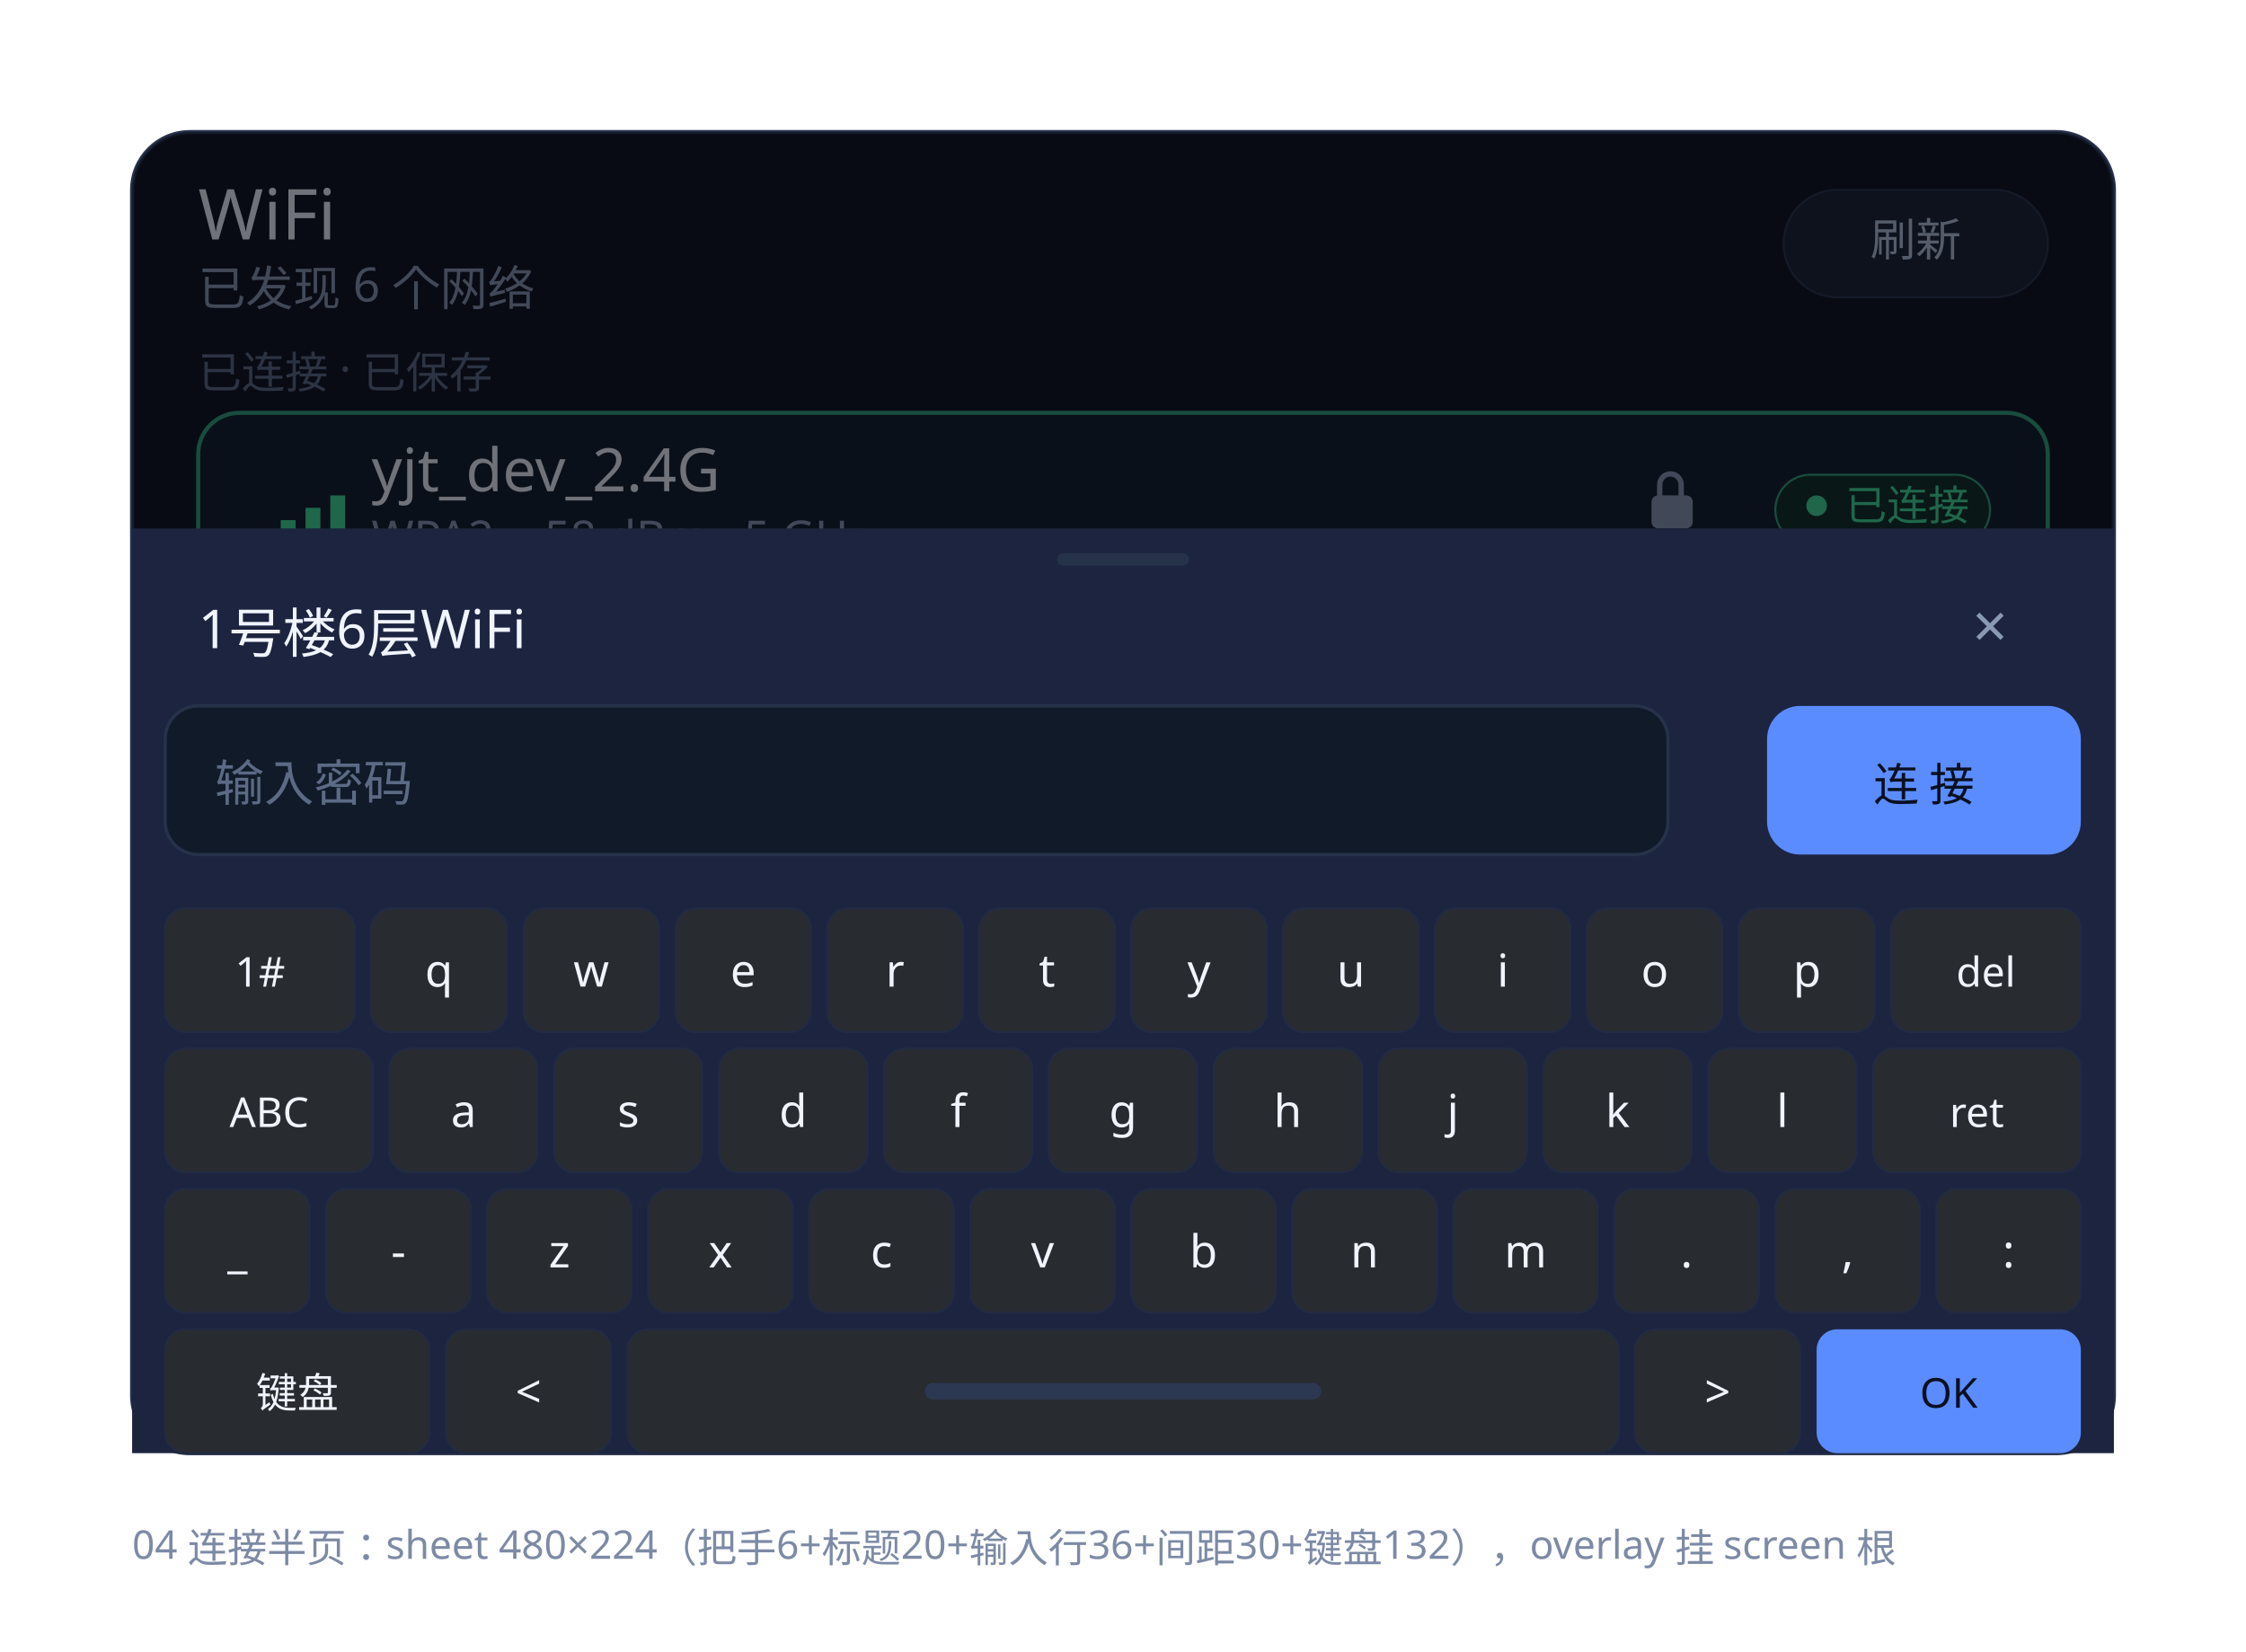
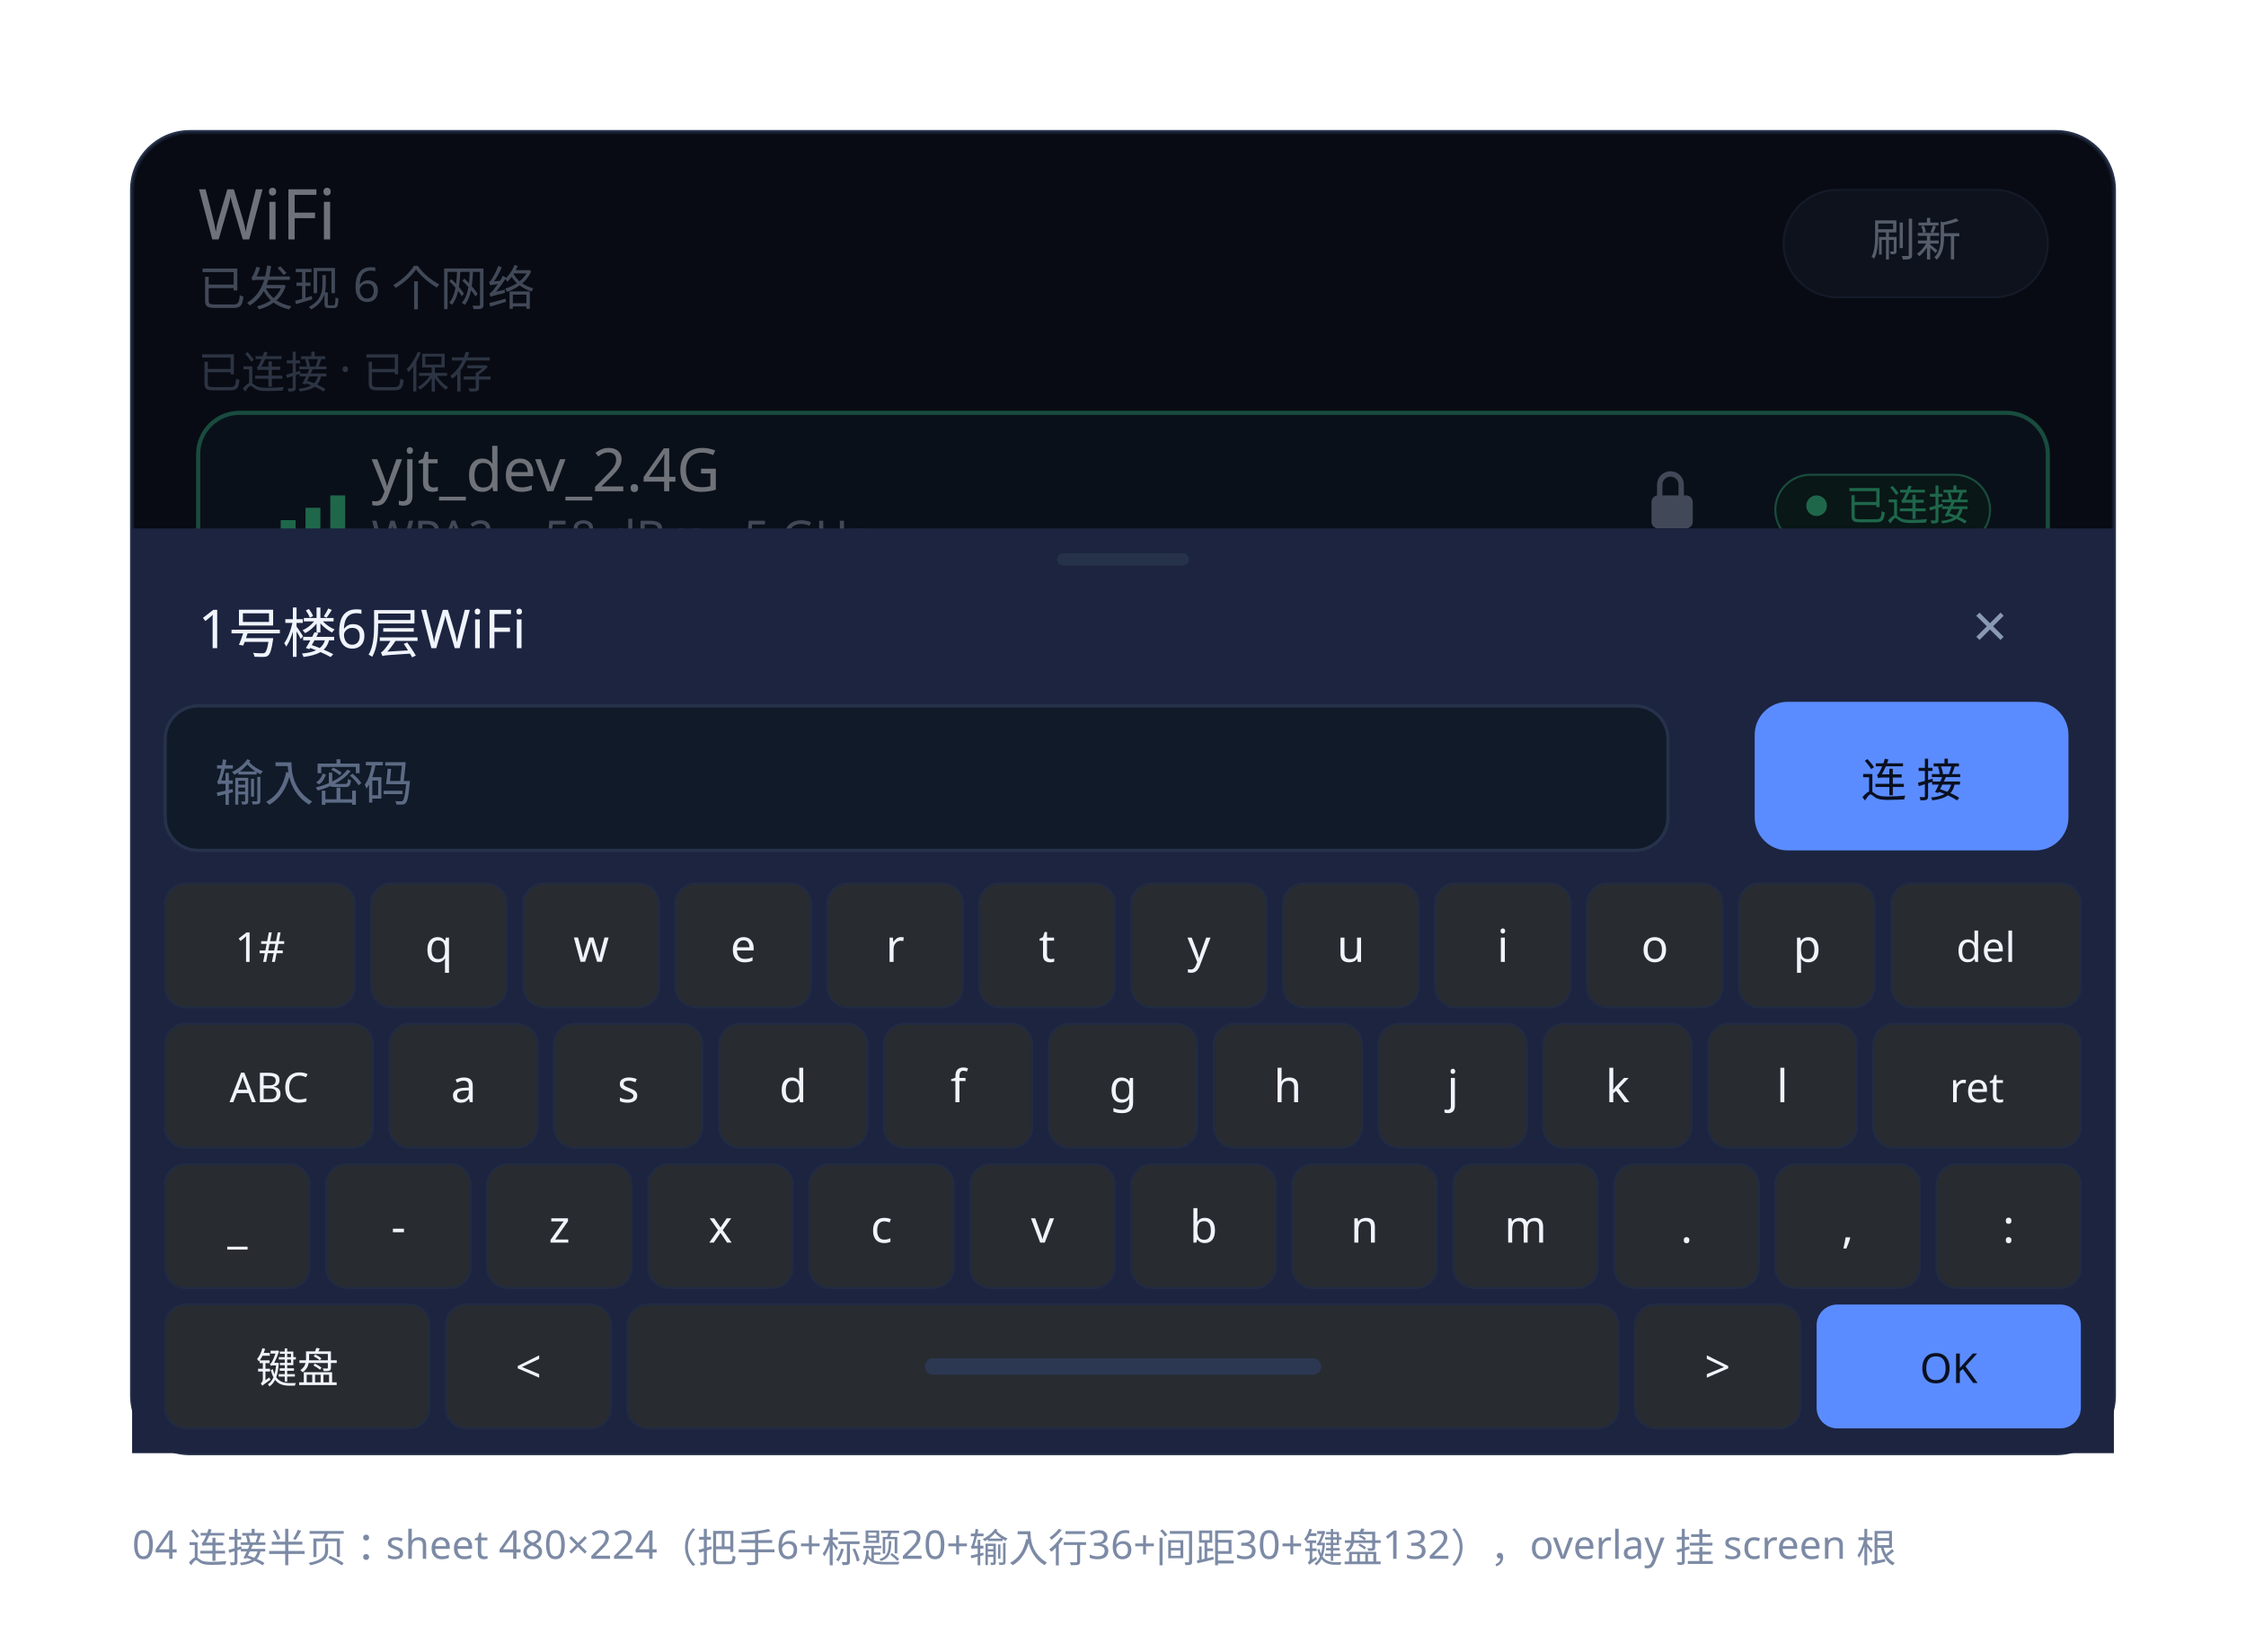
<svg xmlns="http://www.w3.org/2000/svg" viewBox="0 0 680 500" width="100%" role="img" font-family="Segoe UI, Microsoft YaHei, sans-serif">
  <g transform="translate(40,40) scale(1.25)">
    <rect x="0" y="0" width="480" height="320" rx="14" fill="#0B0F1A" stroke="#26314A" stroke-width="1" />
    <text x="16" y="26" fill="#F0F4FC" font-size="17" font-weight="500">WiFi</text>
    <text x="16" y="42" fill="#8A99B3" font-size="11.5">已发现 6 个网络</text>
    <rect x="400" y="14" width="64" height="26" fill="#161E30" rx="13" stroke="#26314A" stroke-width="0.5" />
    <text x="432" y="30" fill="#B9C6DC" font-size="11" text-anchor="middle">刷新</text>
    <text x="16" y="62" fill="#5C6A85" font-size="10.5">已连接 · 已保存</text>
    <rect x="16" y="68" width="448" height="46" fill="#101A28" rx="10" stroke="#2E9F79" stroke-width="1" />
    <rect x="30" y="97" width="3.6" height="5" fill="#3DDC97" />
    <rect x="36" y="94" width="3.6" height="8" fill="#3DDC97" />
    <rect x="42" y="91" width="3.6" height="11" fill="#3DDC97" />
    <rect x="48" y="88" width="3.6" height="14" fill="#3DDC97" />
    <text x="58" y="87" fill="#F0F4FC" font-size="14.5">yjt_dev_2.4G</text>
    <text x="58" y="102" fill="#8A99B3" font-size="11">WPA2 · -58 dBm · 5 GHz</text>
    <rect x="368" y="88" width="10" height="8" fill="#8A99B3" rx="1.6" />
    <path d="M370 88 v-2.6 a2.6 2.6 0 0 1 5.2 0 v2.6" fill="none" stroke="#8A99B3" stroke-width="1.3" stroke-linecap="round" stroke-linejoin="round" />
    <rect x="398" y="83" width="52" height="17" fill="#0E2A22" rx="8.5" stroke="#2E9F79" stroke-width="0.5" />
    <circle cx="408" cy="90.5" r="2.5" fill="#3DDC97" />
    <text x="415" y="94" fill="#3DDC97" font-size="10">已连接</text>
    <rect x="16" y="120" width="448" height="46" fill="#101A28" rx="10" stroke="#26314A" stroke-width="0.5" />
    <rect x="30" y="149" width="3.6" height="5" fill="#5B8CFF" />
    <rect x="36" y="146" width="3.6" height="8" fill="#5B8CFF" />
    <rect x="42" y="143" width="3.6" height="11" fill="#5B8CFF" />
    <rect x="48" y="140" width="3.6" height="14" fill="#5B8CFF" />
    <text x="58" y="139" fill="#F0F4FC" font-size="14.5">1号楼6层WiFi</text>
    <text x="58" y="154" fill="#8A99B3" font-size="11">WPA3 · -63 dBm · 5 GHz</text>
    <rect x="368" y="140" width="10" height="8" fill="#8A99B3" rx="1.6" />
    <path d="M370 140 v-2.6 a2.6 2.6 0 0 1 5.2 0 v2.6" fill="none" stroke="#8A99B3" stroke-width="1.3" stroke-linecap="round" stroke-linejoin="round" />
    <rect x="404" y="135" width="46" height="17" fill="#16203A" rx="8.5" stroke="#5B8CFF" stroke-width="0.5" />
    <text x="427" y="146" fill="#9DB8FF" font-size="10" text-anchor="middle">已保存</text>
    <text x="16" y="184" fill="#5C6A85" font-size="10.5">可用网络</text>
    <text x="464" y="184" fill="#5C6A85" font-size="10" text-anchor="end">共 6 个</text>
    <rect x="16" y="190" width="448" height="46" fill="#101A28" rx="10" stroke="#26314A" stroke-width="0.5" />
    <rect x="30" y="219" width="3.6" height="5" fill="#5B8CFF" />
    <rect x="36" y="216" width="3.6" height="8" fill="#5B8CFF" />
    <rect x="42" y="213" width="3.6" height="11" fill="#5B8CFF" />
    <rect x="48" y="210" width="3.6" height="14" fill="#26314A" />
    <text x="58" y="209" fill="#F0F4FC" font-size="14.5">YJT-1号楼办公</text>
    <text x="58" y="224" fill="#8A99B3" font-size="11">WPA2 · -66 dBm · 2.4 GHz</text>
    <rect x="368" y="210" width="10" height="8" fill="#8A99B3" rx="1.6" />
    <path d="M370 210 v-2.6 a2.6 2.6 0 0 1 5.2 0 v2.6" fill="none" stroke="#8A99B3" stroke-width="1.3" stroke-linecap="round" stroke-linejoin="round" />
    <rect x="16" y="242" width="448" height="46" fill="#101A28" rx="10" stroke="#26314A" stroke-width="0.5" />
    <rect x="30" y="271" width="3.6" height="5" fill="#5B8CFF" />
    <rect x="36" y="268" width="3.6" height="8" fill="#5B8CFF" />
    <rect x="42" y="265" width="3.6" height="11" fill="#26314A" />
    <rect x="48" y="262" width="3.6" height="14" fill="#26314A" />
    <text x="58" y="261" fill="#F0F4FC" font-size="14.5">Office-2G</text>
    <text x="58" y="276" fill="#8A99B3" font-size="11">开放网络 · -74 dBm · 2.4 GHz</text>
    <text x="450" y="268" fill="#5C6A85" font-size="10" text-anchor="end">无需密码</text>
    <rect x="0" y="0" width="480" height="320" fill="#05070D" rx="14" opacity="0.55" />
    <rect x="0" y="96" width="480" height="224" fill="#1C2440" />
    <rect x="224" y="102" width="32" height="3" fill="#26314A" rx="1.5" />
    <text x="16" y="125" fill="#F0F4FC" font-size="13" font-weight="500">1号楼6层WiFi</text>
    <text x="450" y="125" fill="#8A99B3" font-size="15" text-anchor="middle">×</text>
-     <rect x="8" y="139" width="364" height="36" fill="#101A28" rx="8" stroke="#26314A" stroke-width="0.8" />
+     <rect x="8" y="139" width="364" height="35" fill="#101A28" rx="8" stroke="#26314A" stroke-width="0.8" />
    <text x="20" y="162" fill="#5C6A85" font-size="12">输入密码</text>
-     <rect x="396" y="139" width="76" height="36" fill="#5B8CFF" rx="8" />
-     <text x="434" y="162" fill="#0A1020" font-size="11" text-anchor="middle">连 接</text>
-     <rect x="8" y="188" width="45.9" height="30" fill="#282B30" rx="5" stroke="#212B42" stroke-width="0.5" />
-     <text x="31" y="207" fill="#F0F4FC" font-size="10" text-anchor="middle">1#</text>
-     <rect x="57.9" y="188" width="32.8" height="30" fill="#282B30" rx="5" stroke="#212B42" stroke-width="0.5" />
-     <text x="74.3" y="207" fill="#F0F4FC" font-size="11" text-anchor="middle">q</text>
-     <rect x="94.8" y="188" width="32.8" height="30" fill="#282B30" rx="5" stroke="#212B42" stroke-width="0.5" />
-     <text x="111.2" y="207" fill="#F0F4FC" font-size="11" text-anchor="middle">w</text>
-     <rect x="131.6" y="188" width="32.8" height="30" fill="#282B30" rx="5" stroke="#212B42" stroke-width="0.5" />
-     <text x="148" y="207" fill="#F0F4FC" font-size="11" text-anchor="middle">e</text>
-     <rect x="168.4" y="188" width="32.8" height="30" fill="#282B30" rx="5" stroke="#212B42" stroke-width="0.5" />
-     <text x="184.8" y="207" fill="#F0F4FC" font-size="11" text-anchor="middle">r</text>
-     <rect x="205.2" y="188" width="32.8" height="30" fill="#282B30" rx="5" stroke="#212B42" stroke-width="0.5" />
-     <text x="221.6" y="207" fill="#F0F4FC" font-size="11" text-anchor="middle">t</text>
-     <rect x="242" y="188" width="32.8" height="30" fill="#282B30" rx="5" stroke="#212B42" stroke-width="0.5" />
-     <text x="258.4" y="207" fill="#F0F4FC" font-size="11" text-anchor="middle">y</text>
-     <rect x="278.8" y="188" width="32.8" height="30" fill="#282B30" rx="5" stroke="#212B42" stroke-width="0.5" />
-     <text x="295.2" y="207" fill="#F0F4FC" font-size="11" text-anchor="middle">u</text>
-     <rect x="315.6" y="188" width="32.8" height="30" fill="#282B30" rx="5" stroke="#212B42" stroke-width="0.5" />
-     <text x="332" y="207" fill="#F0F4FC" font-size="11" text-anchor="middle">i</text>
-     <rect x="352.4" y="188" width="32.8" height="30" fill="#282B30" rx="5" stroke="#212B42" stroke-width="0.5" />
-     <text x="368.8" y="207" fill="#F0F4FC" font-size="11" text-anchor="middle">o</text>
-     <rect x="389.2" y="188" width="32.8" height="30" fill="#282B30" rx="5" stroke="#212B42" stroke-width="0.5" />
-     <text x="405.7" y="207" fill="#F0F4FC" font-size="11" text-anchor="middle">p</text>
-     <rect x="426.1" y="188" width="45.9" height="30" fill="#282B30" rx="5" stroke="#212B42" stroke-width="0.5" />
-     <text x="449" y="207" fill="#F0F4FC" font-size="10" text-anchor="middle">del</text>
-     <rect x="8" y="222" width="50.3" height="30" fill="#282B30" rx="5" stroke="#212B42" stroke-width="0.5" />
-     <text x="33.2" y="241" fill="#F0F4FC" font-size="10" text-anchor="middle">ABC</text>
-     <rect x="62.3" y="222" width="35.9" height="30" fill="#282B30" rx="5" stroke="#212B42" stroke-width="0.5" />
-     <text x="80.3" y="241" fill="#F0F4FC" font-size="11" text-anchor="middle">a</text>
-     <rect x="102.2" y="222" width="35.9" height="30" fill="#282B30" rx="5" stroke="#212B42" stroke-width="0.5" />
-     <text x="120.2" y="241" fill="#F0F4FC" font-size="11" text-anchor="middle">s</text>
-     <rect x="142.2" y="222" width="35.9" height="30" fill="#282B30" rx="5" stroke="#212B42" stroke-width="0.5" />
-     <text x="160.1" y="241" fill="#F0F4FC" font-size="11" text-anchor="middle">d</text>
-     <rect x="182.1" y="222" width="35.9" height="30" fill="#282B30" rx="5" stroke="#212B42" stroke-width="0.5" />
-     <text x="200.1" y="241" fill="#F0F4FC" font-size="11" text-anchor="middle">f</text>
-     <rect x="222" y="222" width="35.9" height="30" fill="#282B30" rx="5" stroke="#212B42" stroke-width="0.5" />
-     <text x="240" y="241" fill="#F0F4FC" font-size="11" text-anchor="middle">g</text>
-     <rect x="262" y="222" width="35.9" height="30" fill="#282B30" rx="5" stroke="#212B42" stroke-width="0.5" />
-     <text x="279.9" y="241" fill="#F0F4FC" font-size="11" text-anchor="middle">h</text>
-     <rect x="301.9" y="222" width="35.9" height="30" fill="#282B30" rx="5" stroke="#212B42" stroke-width="0.5" />
-     <text x="319.9" y="241" fill="#F0F4FC" font-size="11" text-anchor="middle">j</text>
-     <rect x="341.8" y="222" width="35.9" height="30" fill="#282B30" rx="5" stroke="#212B42" stroke-width="0.5" />
-     <text x="359.8" y="241" fill="#F0F4FC" font-size="11" text-anchor="middle">k</text>
-     <rect x="381.8" y="222" width="35.9" height="30" fill="#282B30" rx="5" stroke="#212B42" stroke-width="0.5" />
-     <text x="399.7" y="241" fill="#F0F4FC" font-size="11" text-anchor="middle">l</text>
-     <rect x="421.7" y="222" width="50.3" height="30" fill="#282B30" rx="5" stroke="#212B42" stroke-width="0.5" />
-     <text x="446.8" y="241" fill="#F0F4FC" font-size="10" text-anchor="middle">ret</text>
-     <rect x="8" y="256" width="35" height="30" fill="#282B30" rx="5" stroke="#212B42" stroke-width="0.5" />
-     <text x="25.5" y="275" fill="#F0F4FC" font-size="11" text-anchor="middle">_</text>
-     <rect x="47" y="256" width="35" height="30" fill="#282B30" rx="5" stroke="#212B42" stroke-width="0.5" />
-     <text x="64.5" y="275" fill="#F0F4FC" font-size="11" text-anchor="middle">-</text>
-     <rect x="86" y="256" width="35" height="30" fill="#282B30" rx="5" stroke="#212B42" stroke-width="0.5" />
-     <text x="103.5" y="275" fill="#F0F4FC" font-size="11" text-anchor="middle">z</text>
-     <rect x="125" y="256" width="35" height="30" fill="#282B30" rx="5" stroke="#212B42" stroke-width="0.5" />
-     <text x="142.5" y="275" fill="#F0F4FC" font-size="11" text-anchor="middle">x</text>
-     <rect x="164" y="256" width="35" height="30" fill="#282B30" rx="5" stroke="#212B42" stroke-width="0.5" />
-     <text x="181.5" y="275" fill="#F0F4FC" font-size="11" text-anchor="middle">c</text>
-     <rect x="203" y="256" width="35" height="30" fill="#282B30" rx="5" stroke="#212B42" stroke-width="0.5" />
-     <text x="220.5" y="275" fill="#F0F4FC" font-size="11" text-anchor="middle">v</text>
-     <rect x="242" y="256" width="35" height="30" fill="#282B30" rx="5" stroke="#212B42" stroke-width="0.5" />
-     <text x="259.5" y="275" fill="#F0F4FC" font-size="11" text-anchor="middle">b</text>
-     <rect x="281" y="256" width="35" height="30" fill="#282B30" rx="5" stroke="#212B42" stroke-width="0.5" />
-     <text x="298.5" y="275" fill="#F0F4FC" font-size="11" text-anchor="middle">n</text>
-     <rect x="320" y="256" width="35" height="30" fill="#282B30" rx="5" stroke="#212B42" stroke-width="0.5" />
-     <text x="337.5" y="275" fill="#F0F4FC" font-size="11" text-anchor="middle">m</text>
-     <rect x="359" y="256" width="35" height="30" fill="#282B30" rx="5" stroke="#212B42" stroke-width="0.5" />
-     <text x="376.5" y="275" fill="#F0F4FC" font-size="11" text-anchor="middle">.</text>
-     <rect x="398" y="256" width="35" height="30" fill="#282B30" rx="5" stroke="#212B42" stroke-width="0.5" />
-     <text x="415.5" y="275" fill="#F0F4FC" font-size="11" text-anchor="middle">,</text>
-     <rect x="437" y="256" width="35" height="30" fill="#282B30" rx="5" stroke="#212B42" stroke-width="0.5" />
-     <text x="454.5" y="275" fill="#F0F4FC" font-size="11" text-anchor="middle">:</text>
-     <rect x="8" y="290" width="64" height="30" fill="#282B30" rx="5" stroke="#212B42" stroke-width="0.5" />
-     <text x="40" y="309" fill="#F0F4FC" font-size="10" text-anchor="middle">键盘</text>
-     <rect x="76" y="290" width="40" height="30" fill="#282B30" rx="5" stroke="#212B42" stroke-width="0.5" />
-     <text x="96" y="309" fill="#F0F4FC" font-size="11" text-anchor="middle">&lt;</text>
-     <rect x="120" y="290" width="240" height="30" fill="#282B30" rx="5" stroke="#212B42" stroke-width="0.5" />
-     <rect x="192" y="303" width="96" height="4" fill="#2C3852" rx="2" />
-     <rect x="364" y="290" width="40" height="30" fill="#282B30" rx="5" stroke="#212B42" stroke-width="0.5" />
-     <text x="384" y="309" fill="#F0F4FC" font-size="11" text-anchor="middle">&gt;</text>
-     <rect x="408" y="290" width="64" height="30" fill="#5B8CFF" rx="5" />
-     <text x="440" y="309" fill="#0A1020" font-size="10" text-anchor="middle">OK</text>
+     <rect x="393" y="138" width="76" height="36" fill="#5B8CFF" rx="8" />
+     <text x="431" y="161" fill="#0A1020" font-size="11" text-anchor="middle">连 接</text>
+     <rect x="8" y="182" width="45.9" height="30" fill="#282B30" rx="5" stroke="#212B42" stroke-width="0.5" />
+     <text x="31" y="201" fill="#F0F4FC" font-size="10" text-anchor="middle">1#</text>
+     <rect x="57.9" y="182" width="32.8" height="30" fill="#282B30" rx="5" stroke="#212B42" stroke-width="0.5" />
+     <text x="74.3" y="201" fill="#F0F4FC" font-size="11" text-anchor="middle">q</text>
+     <rect x="94.8" y="182" width="32.8" height="30" fill="#282B30" rx="5" stroke="#212B42" stroke-width="0.5" />
+     <text x="111.2" y="201" fill="#F0F4FC" font-size="11" text-anchor="middle">w</text>
+     <rect x="131.6" y="182" width="32.8" height="30" fill="#282B30" rx="5" stroke="#212B42" stroke-width="0.5" />
+     <text x="148" y="201" fill="#F0F4FC" font-size="11" text-anchor="middle">e</text>
+     <rect x="168.4" y="182" width="32.8" height="30" fill="#282B30" rx="5" stroke="#212B42" stroke-width="0.5" />
+     <text x="184.8" y="201" fill="#F0F4FC" font-size="11" text-anchor="middle">r</text>
+     <rect x="205.2" y="182" width="32.8" height="30" fill="#282B30" rx="5" stroke="#212B42" stroke-width="0.5" />
+     <text x="221.6" y="201" fill="#F0F4FC" font-size="11" text-anchor="middle">t</text>
+     <rect x="242" y="182" width="32.8" height="30" fill="#282B30" rx="5" stroke="#212B42" stroke-width="0.5" />
+     <text x="258.4" y="201" fill="#F0F4FC" font-size="11" text-anchor="middle">y</text>
+     <rect x="278.8" y="182" width="32.8" height="30" fill="#282B30" rx="5" stroke="#212B42" stroke-width="0.5" />
+     <text x="295.2" y="201" fill="#F0F4FC" font-size="11" text-anchor="middle">u</text>
+     <rect x="315.6" y="182" width="32.8" height="30" fill="#282B30" rx="5" stroke="#212B42" stroke-width="0.5" />
+     <text x="332" y="201" fill="#F0F4FC" font-size="11" text-anchor="middle">i</text>
+     <rect x="352.4" y="182" width="32.8" height="30" fill="#282B30" rx="5" stroke="#212B42" stroke-width="0.5" />
+     <text x="368.8" y="201" fill="#F0F4FC" font-size="11" text-anchor="middle">o</text>
+     <rect x="389.2" y="182" width="32.8" height="30" fill="#282B30" rx="5" stroke="#212B42" stroke-width="0.5" />
+     <text x="405.7" y="201" fill="#F0F4FC" font-size="11" text-anchor="middle">p</text>
+     <rect x="426.1" y="182" width="45.9" height="30" fill="#282B30" rx="5" stroke="#212B42" stroke-width="0.5" />
+     <text x="449" y="201" fill="#F0F4FC" font-size="10" text-anchor="middle">del</text>
+     <rect x="8" y="216" width="50.3" height="30" fill="#282B30" rx="5" stroke="#212B42" stroke-width="0.5" />
+     <text x="33.2" y="235" fill="#F0F4FC" font-size="10" text-anchor="middle">ABC</text>
+     <rect x="62.3" y="216" width="35.9" height="30" fill="#282B30" rx="5" stroke="#212B42" stroke-width="0.5" />
+     <text x="80.3" y="235" fill="#F0F4FC" font-size="11" text-anchor="middle">a</text>
+     <rect x="102.2" y="216" width="35.9" height="30" fill="#282B30" rx="5" stroke="#212B42" stroke-width="0.5" />
+     <text x="120.2" y="235" fill="#F0F4FC" font-size="11" text-anchor="middle">s</text>
+     <rect x="142.2" y="216" width="35.9" height="30" fill="#282B30" rx="5" stroke="#212B42" stroke-width="0.5" />
+     <text x="160.1" y="235" fill="#F0F4FC" font-size="11" text-anchor="middle">d</text>
+     <rect x="182.1" y="216" width="35.9" height="30" fill="#282B30" rx="5" stroke="#212B42" stroke-width="0.5" />
+     <text x="200.1" y="235" fill="#F0F4FC" font-size="11" text-anchor="middle">f</text>
+     <rect x="222" y="216" width="35.9" height="30" fill="#282B30" rx="5" stroke="#212B42" stroke-width="0.5" />
+     <text x="240" y="235" fill="#F0F4FC" font-size="11" text-anchor="middle">g</text>
+     <rect x="262" y="216" width="35.9" height="30" fill="#282B30" rx="5" stroke="#212B42" stroke-width="0.5" />
+     <text x="279.9" y="235" fill="#F0F4FC" font-size="11" text-anchor="middle">h</text>
+     <rect x="301.9" y="216" width="35.9" height="30" fill="#282B30" rx="5" stroke="#212B42" stroke-width="0.5" />
+     <text x="319.9" y="235" fill="#F0F4FC" font-size="11" text-anchor="middle">j</text>
+     <rect x="341.8" y="216" width="35.9" height="30" fill="#282B30" rx="5" stroke="#212B42" stroke-width="0.5" />
+     <text x="359.8" y="235" fill="#F0F4FC" font-size="11" text-anchor="middle">k</text>
+     <rect x="381.8" y="216" width="35.9" height="30" fill="#282B30" rx="5" stroke="#212B42" stroke-width="0.5" />
+     <text x="399.7" y="235" fill="#F0F4FC" font-size="11" text-anchor="middle">l</text>
+     <rect x="421.7" y="216" width="50.3" height="30" fill="#282B30" rx="5" stroke="#212B42" stroke-width="0.5" />
+     <text x="446.8" y="235" fill="#F0F4FC" font-size="10" text-anchor="middle">ret</text>
+     <rect x="8" y="250" width="35" height="30" fill="#282B30" rx="5" stroke="#212B42" stroke-width="0.5" />
+     <text x="25.5" y="269" fill="#F0F4FC" font-size="11" text-anchor="middle">_</text>
+     <rect x="47" y="250" width="35" height="30" fill="#282B30" rx="5" stroke="#212B42" stroke-width="0.5" />
+     <text x="64.5" y="269" fill="#F0F4FC" font-size="11" text-anchor="middle">-</text>
+     <rect x="86" y="250" width="35" height="30" fill="#282B30" rx="5" stroke="#212B42" stroke-width="0.5" />
+     <text x="103.5" y="269" fill="#F0F4FC" font-size="11" text-anchor="middle">z</text>
+     <rect x="125" y="250" width="35" height="30" fill="#282B30" rx="5" stroke="#212B42" stroke-width="0.5" />
+     <text x="142.5" y="269" fill="#F0F4FC" font-size="11" text-anchor="middle">x</text>
+     <rect x="164" y="250" width="35" height="30" fill="#282B30" rx="5" stroke="#212B42" stroke-width="0.5" />
+     <text x="181.5" y="269" fill="#F0F4FC" font-size="11" text-anchor="middle">c</text>
+     <rect x="203" y="250" width="35" height="30" fill="#282B30" rx="5" stroke="#212B42" stroke-width="0.5" />
+     <text x="220.5" y="269" fill="#F0F4FC" font-size="11" text-anchor="middle">v</text>
+     <rect x="242" y="250" width="35" height="30" fill="#282B30" rx="5" stroke="#212B42" stroke-width="0.5" />
+     <text x="259.5" y="269" fill="#F0F4FC" font-size="11" text-anchor="middle">b</text>
+     <rect x="281" y="250" width="35" height="30" fill="#282B30" rx="5" stroke="#212B42" stroke-width="0.5" />
+     <text x="298.5" y="269" fill="#F0F4FC" font-size="11" text-anchor="middle">n</text>
+     <rect x="320" y="250" width="35" height="30" fill="#282B30" rx="5" stroke="#212B42" stroke-width="0.5" />
+     <text x="337.5" y="269" fill="#F0F4FC" font-size="11" text-anchor="middle">m</text>
+     <rect x="359" y="250" width="35" height="30" fill="#282B30" rx="5" stroke="#212B42" stroke-width="0.5" />
+     <text x="376.5" y="269" fill="#F0F4FC" font-size="11" text-anchor="middle">.</text>
+     <rect x="398" y="250" width="35" height="30" fill="#282B30" rx="5" stroke="#212B42" stroke-width="0.5" />
+     <text x="415.5" y="269" fill="#F0F4FC" font-size="11" text-anchor="middle">,</text>
+     <rect x="437" y="250" width="35" height="30" fill="#282B30" rx="5" stroke="#212B42" stroke-width="0.5" />
+     <text x="454.5" y="269" fill="#F0F4FC" font-size="11" text-anchor="middle">:</text>
+     <rect x="8" y="284" width="64" height="30" fill="#282B30" rx="5" stroke="#212B42" stroke-width="0.5" />
+     <text x="40" y="303" fill="#F0F4FC" font-size="10" text-anchor="middle">键盘</text>
+     <rect x="76" y="284" width="40" height="30" fill="#282B30" rx="5" stroke="#212B42" stroke-width="0.5" />
+     <text x="96" y="303" fill="#F0F4FC" font-size="11" text-anchor="middle">&lt;</text>
+     <rect x="120" y="284" width="240" height="30" fill="#282B30" rx="5" stroke="#212B42" stroke-width="0.5" />
+     <rect x="192" y="297" width="96" height="4" fill="#2C3852" rx="2" />
+     <rect x="364" y="284" width="40" height="30" fill="#282B30" rx="5" stroke="#212B42" stroke-width="0.5" />
+     <text x="384" y="303" fill="#F0F4FC" font-size="11" text-anchor="middle">&gt;</text>
+     <rect x="408" y="284" width="64" height="30" fill="#5B8CFF" rx="5" />
+     <text x="440" y="303" fill="#0A1020" font-size="10" text-anchor="middle">OK</text>
  </g>
  <text x="40" y="472" fill="#7C8AA5" font-size="12">04 连接半页：sheet 480×224（把手6+标题20+输入行36+间距30+键盘132），overlay 挂 screen 根</text>
</svg>
